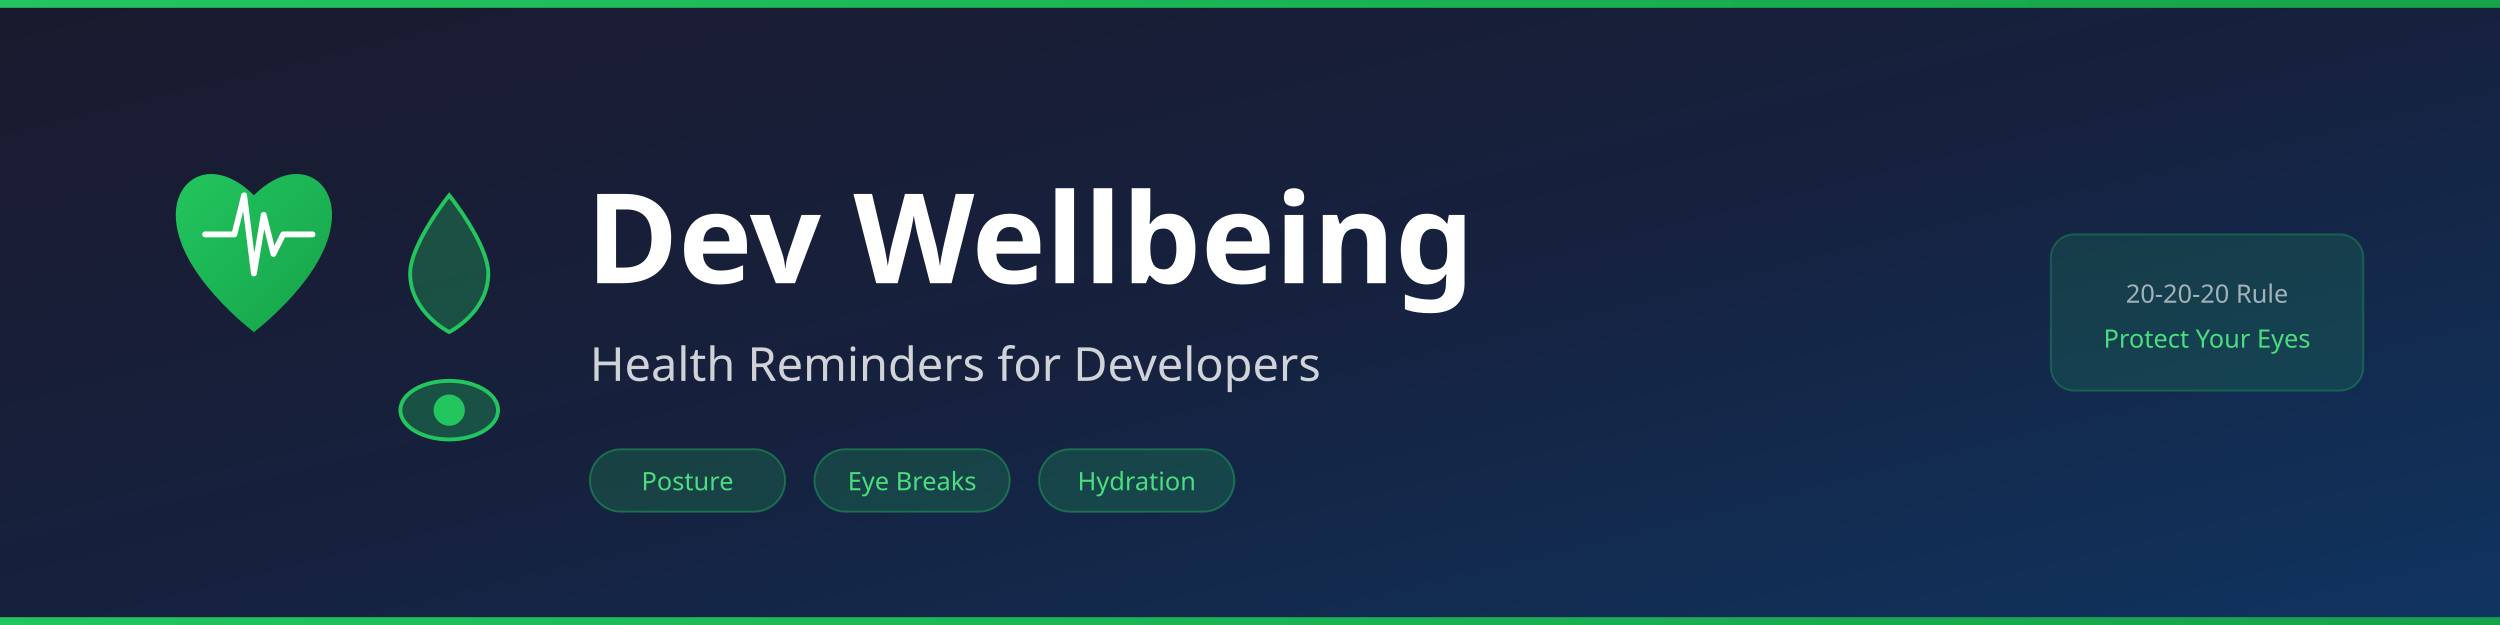
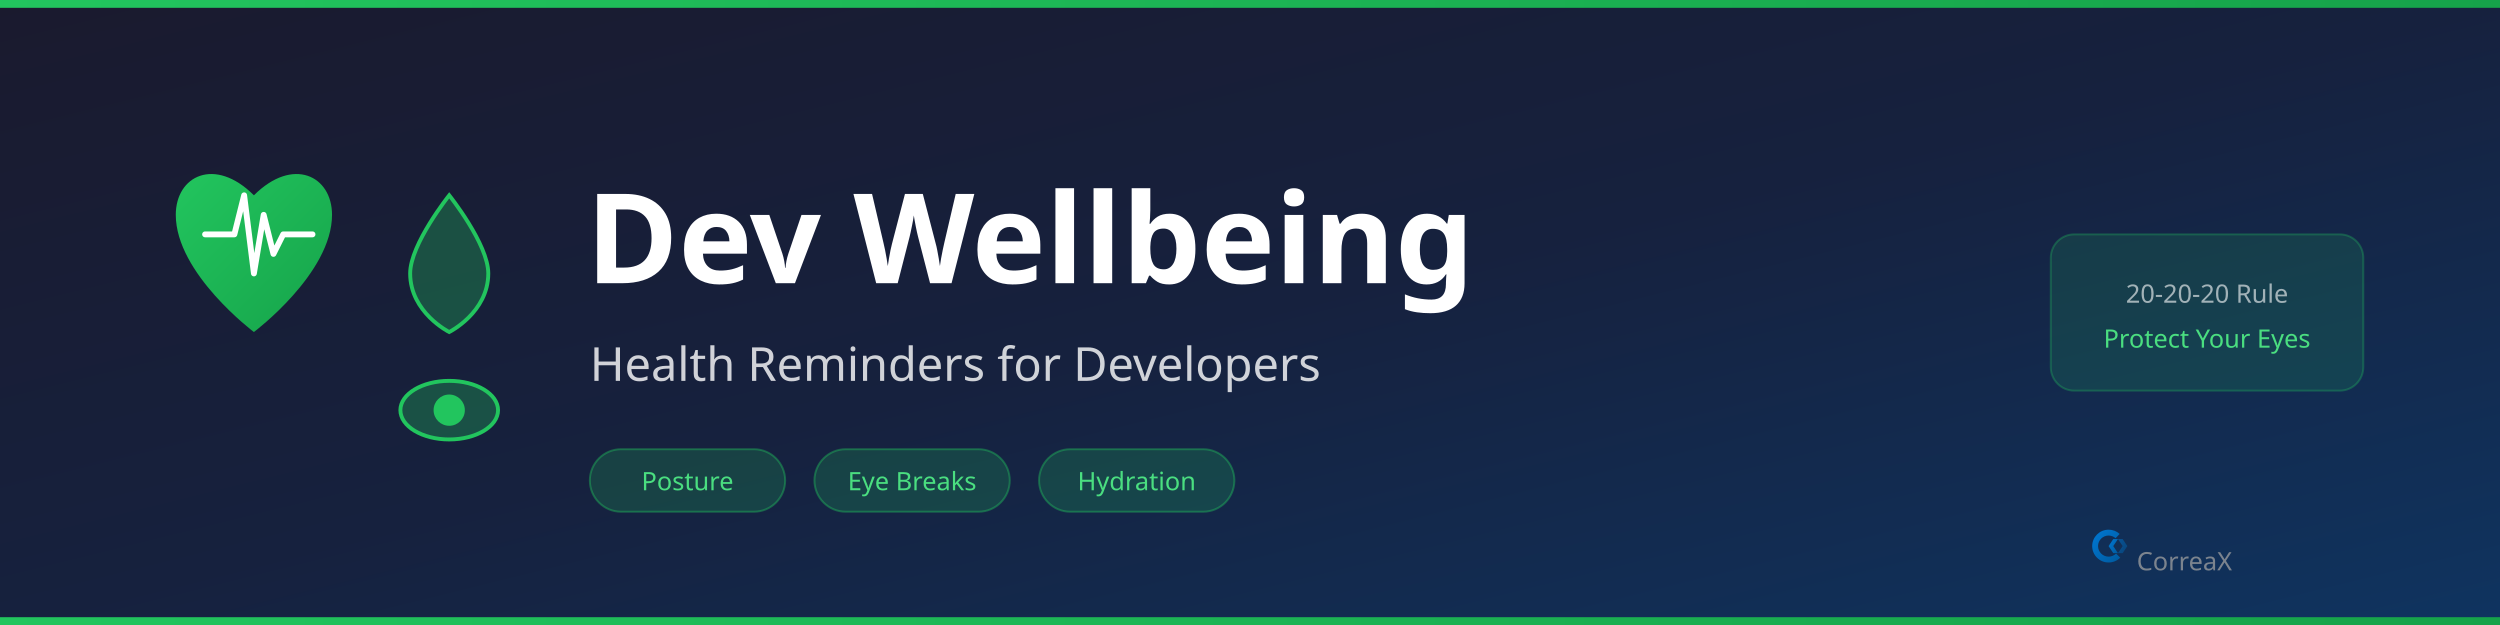
<svg xmlns="http://www.w3.org/2000/svg" viewBox="0 0 1280 320">
  <defs>
    <linearGradient id="bgGrad" x1="0%" y1="0%" x2="100%" y2="100%">
      <stop offset="0%" stop-color="#1a1a2e" />
      <stop offset="50%" stop-color="#16213e" />
      <stop offset="100%" stop-color="#0f3460" />
    </linearGradient>
    <linearGradient id="accentGrad" x1="0%" y1="0%" x2="100%" y2="0%">
      <stop offset="0%" stop-color="#22c55e" />
      <stop offset="100%" stop-color="#16a34a" />
    </linearGradient>
    <linearGradient id="heartGrad" x1="0%" y1="0%" x2="100%" y2="100%">
      <stop offset="0%" stop-color="#22c55e" />
      <stop offset="100%" stop-color="#16a34a" />
+     </linearGradient>
+     <linearGradient id="cxGrad" x1="0%" y1="0%" x2="100%" y2="100%">
+       <stop offset="0%" stop-color="#0078d4" />
+       <stop offset="100%" stop-color="#005a9e" />
    </linearGradient>
  </defs>
  <rect width="1280" height="320" fill="url(#bgGrad)" />
  <rect x="0" y="0" width="1280" height="4" fill="url(#accentGrad)" />
  <rect x="0" y="316" width="1280" height="4" fill="url(#accentGrad)" />
  <g transform="translate(80, 70)">
    <path d="M90 40 C90 20 70 10 50 30 C30 10 10 20 10 40 C10 70 50 100 50 100 C50 100 90 70 90 40" fill="url(#heartGrad)" />
    <path d="M25 50 L40 50 L45 30 L50 70 L55 40 L60 60 L65 50 L80 50" stroke="#ffffff" stroke-width="3" fill="none" stroke-linecap="round" stroke-linejoin="round" />
    <path d="M130 70 C130 90 150 100 150 100 C150 100 170 90 170 70 C170 55 150 30 150 30 C150 30 130 55 130 70" fill="rgba(34,197,94,0.3)" stroke="#22c55e" stroke-width="2" />
    <ellipse cx="150" cy="140" rx="25" ry="15" fill="rgba(34,197,94,0.3)" stroke="#22c55e" stroke-width="2" />
    <circle cx="150" cy="140" r="8" fill="#22c55e" />
  </g>
  <text x="300" y="145" font-family="Segoe UI, system-ui, sans-serif" font-size="64" font-weight="700" fill="#ffffff">
    Dev Wellbeing
  </text>
  <text x="302" y="195" font-family="Segoe UI, system-ui, sans-serif" font-size="24" fill="rgba(255,255,255,0.8)">
    Health Reminders for Developers
  </text>
  <g transform="translate(302, 230)">
    <rect x="0" y="0" width="100" height="32" rx="16" fill="rgba(34,197,94,0.2)" stroke="rgba(34,197,94,0.4)" stroke-width="1" />
    <text x="50" y="21" text-anchor="middle" font-family="Segoe UI, system-ui, sans-serif" font-size="13" fill="#4ade80">Posture</text>
    <rect x="115" y="0" width="100" height="32" rx="16" fill="rgba(34,197,94,0.2)" stroke="rgba(34,197,94,0.4)" stroke-width="1" />
    <text x="165" y="21" text-anchor="middle" font-family="Segoe UI, system-ui, sans-serif" font-size="13" fill="#4ade80">Eye Breaks</text>
    <rect x="230" y="0" width="100" height="32" rx="16" fill="rgba(34,197,94,0.2)" stroke="rgba(34,197,94,0.4)" stroke-width="1" />
    <text x="280" y="21" text-anchor="middle" font-family="Segoe UI, system-ui, sans-serif" font-size="13" fill="#4ade80">Hydration</text>
  </g>
  <g transform="translate(1050, 120)">
    <rect x="0" y="0" width="160" height="80" rx="12" fill="rgba(34,197,94,0.15)" stroke="rgba(34,197,94,0.3)" stroke-width="1" />
    <text x="80" y="35" text-anchor="middle" font-family="Segoe UI, system-ui, sans-serif" font-size="13" fill="rgba(255,255,255,0.6)">20-20-20 Rule</text>
    <text x="80" y="58" text-anchor="middle" font-family="Segoe UI, system-ui, sans-serif" font-size="13" fill="#4ade80">Protect Your Eyes</text>
  </g>
+   <g transform="translate(1070, 270)">
+     <g transform="scale(0.6)">
+       <path d="M16 2C8.268 2 2 8.268 2 16s6.268 14 14 14c3.866 0 7.389-1.568 9.928-4.1l-3.535-3.536A9.002 9.002 0 0116 25c-4.97 0-9-4.03-9-9s4.03-9 9-9c2.29 0 4.38.857 5.971 2.268l3.464-3.639C22.993 3.352 19.66 2 16 2z" fill="url(#cxGrad)" />
+       <path d="M20 10l-4 6 4 6h4l-4-6 4-6h-4z" fill="url(#cxGrad)" />
+       <path d="M24 10l4 6-4 6h4l4-6-4-6h-4z" fill="url(#cxGrad)" opacity="0.5" />
+     </g>
+     <text x="24" y="22" font-family="Segoe UI, system-ui, sans-serif" font-size="13" fill="rgba(160,160,160,0.75)">CorreaX</text>
+   </g>
</svg>
